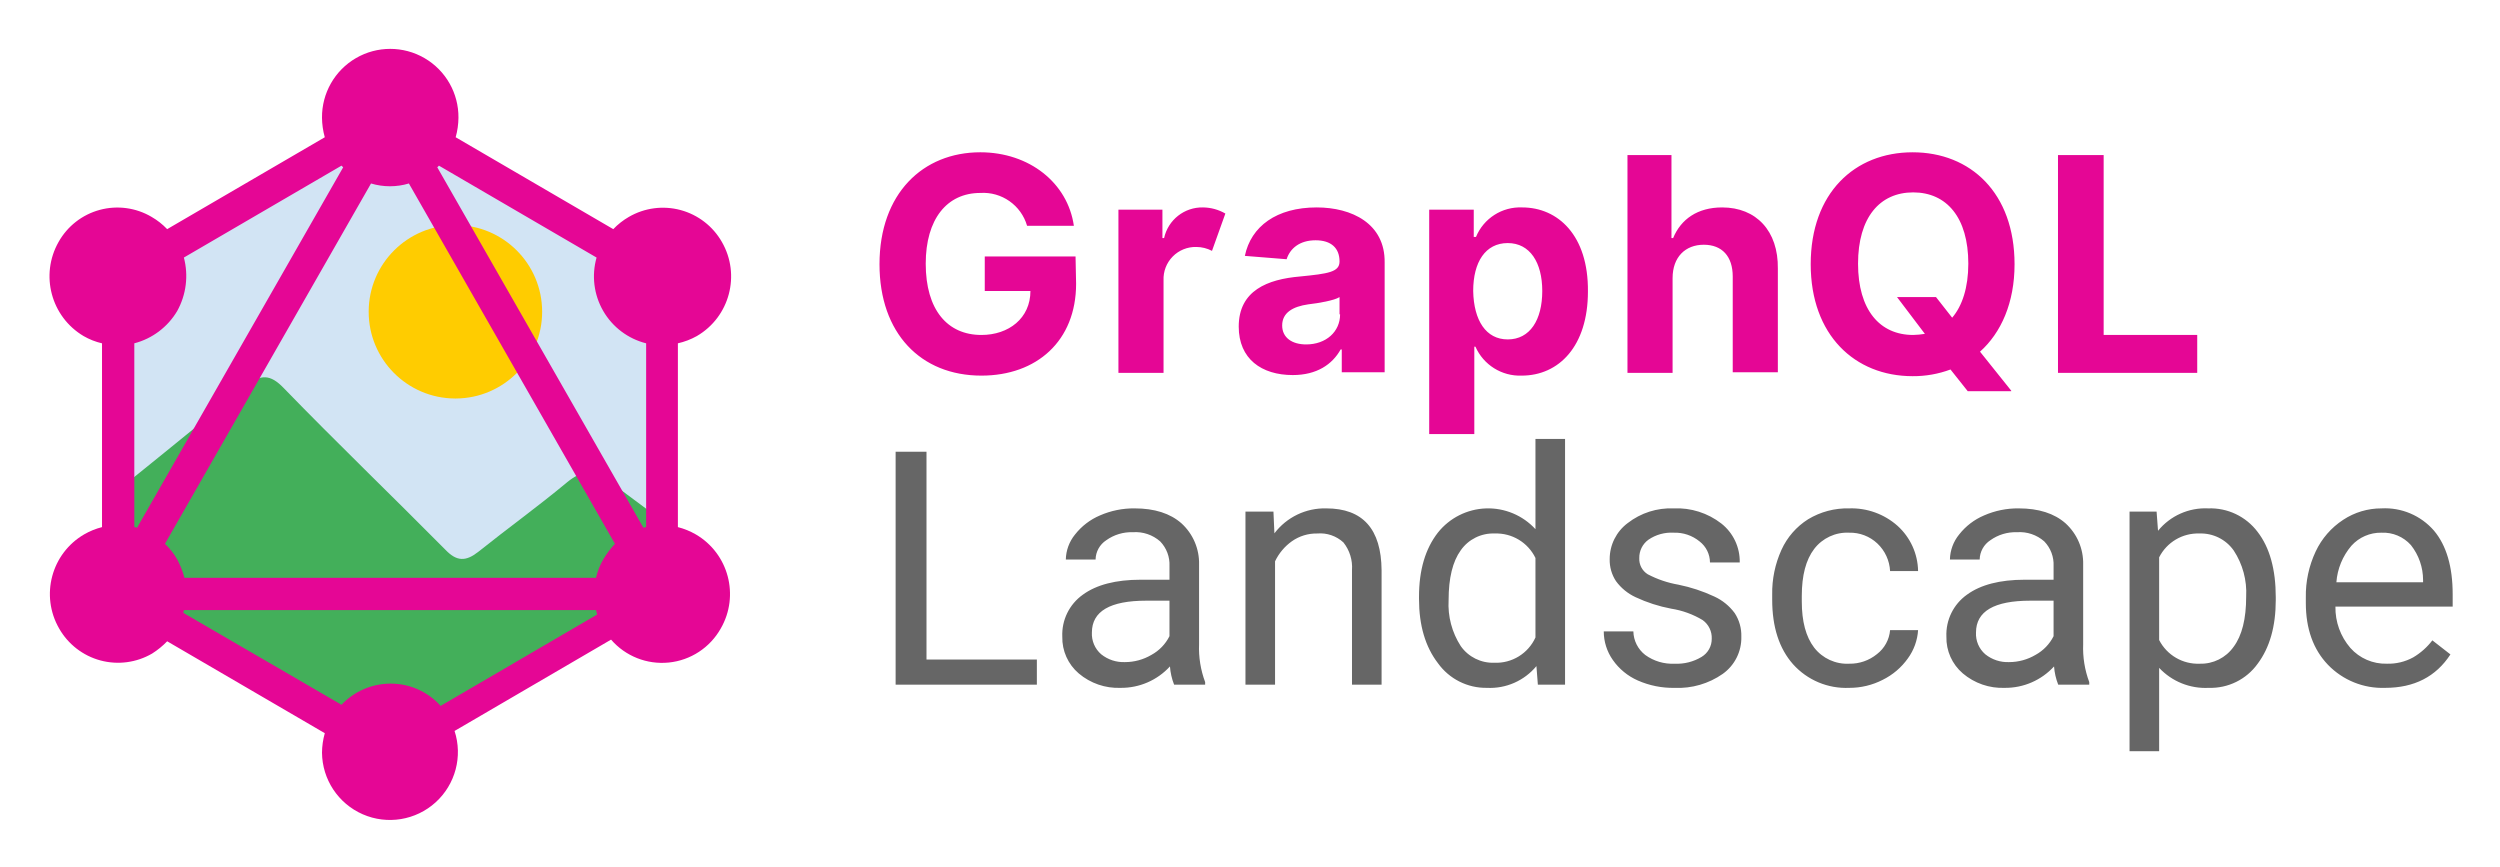
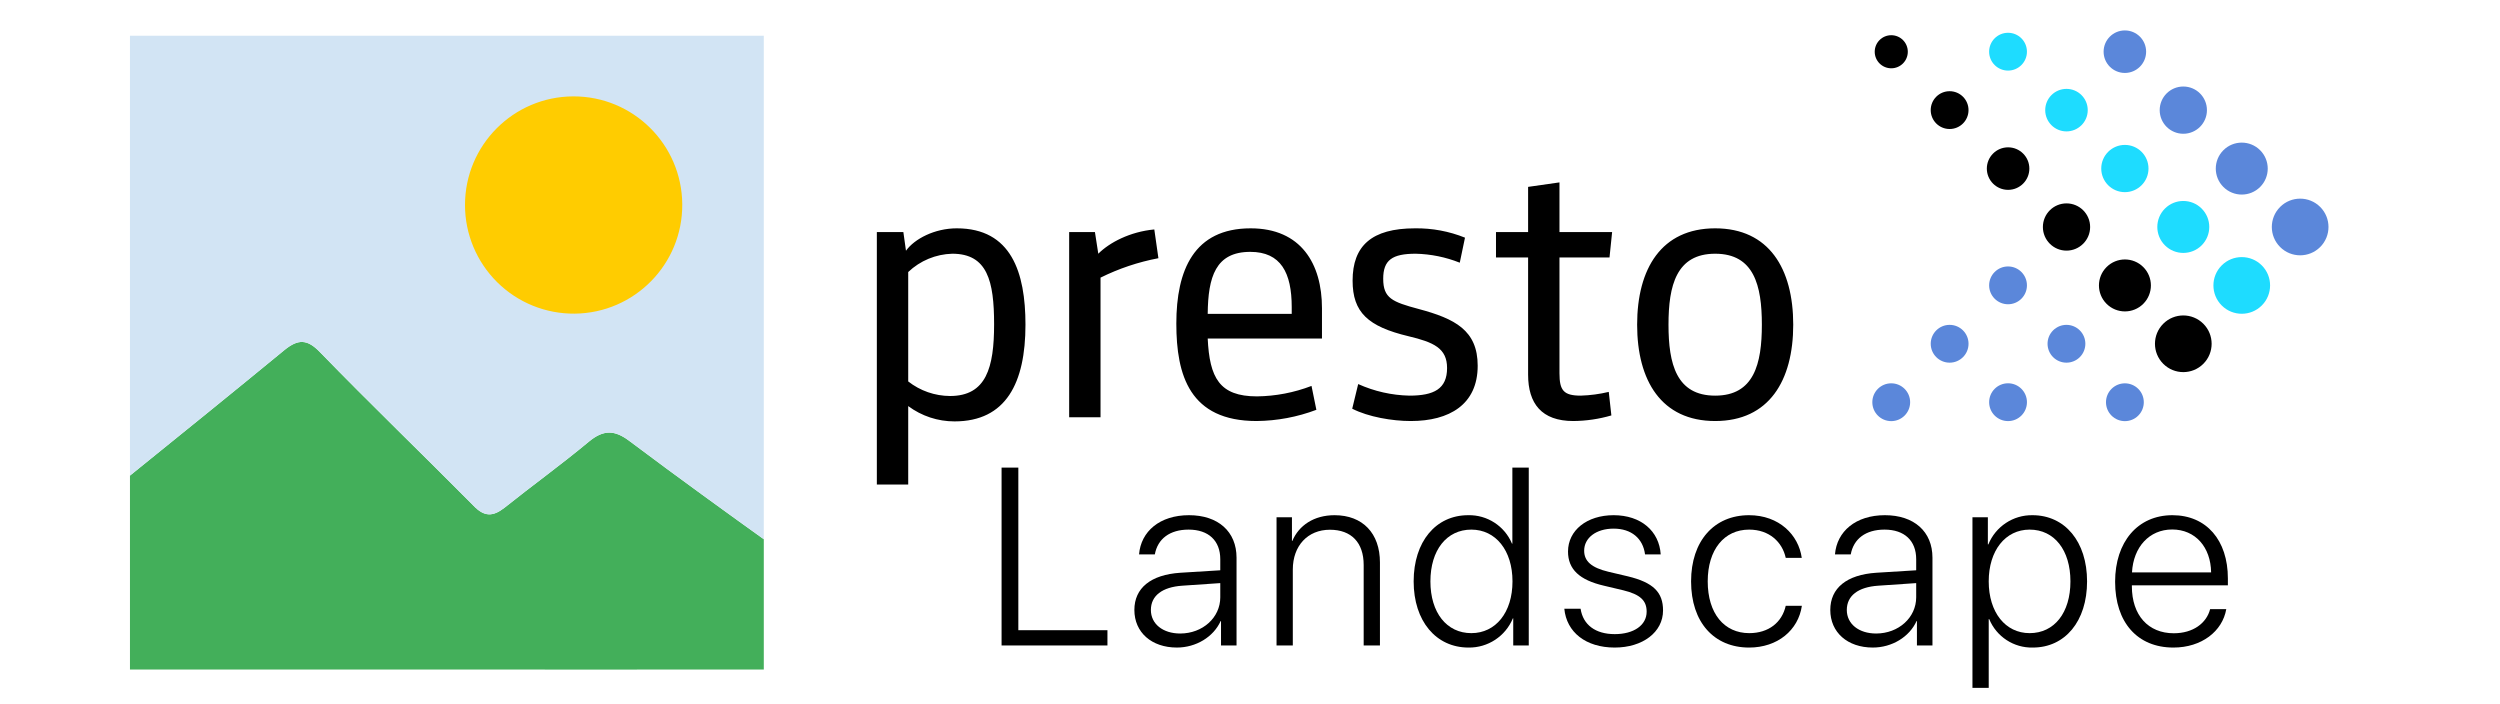
- <svg xmlns="http://www.w3.org/2000/svg" role="img" viewBox="0.23 -0.77 403.78 140.03">
+ <svg xmlns="http://www.w3.org/2000/svg" id="Layer_1" data-name="Layer 1" viewBox="0 0 726.44 204.44">
  <defs>
-     <style>.cls-1{fill:none}.cls-5{fill:#d2e4f4}.cls-7{fill:#fc0}</style>
+     <style>.cls-1{fill:none;}.cls-2{clip-path:url(#clip-path);}.cls-3{fill:#43af5a;}.cls-4{fill:#d2e4f4;}.cls-5{fill:#fc0;}.cls-6{fill:#5b87da;}.cls-7{fill:#1edcff;}</style>
    <clipPath id="clip-path">
-       <path d="M106.442 96.248L62.22 120.635 18.99 94.53l.99-50.492 44.223-24.387 43.23 26.105z" class="cls-1" />
-     </clipPath>
-     <clipPath id="clip-path-2">
-       <path d="M85.105 21.76l-53.238 5.457L9.973 76.051l31.345 42.476 52.337-5.157 22.795-48.232L85.105 21.76z" class="cls-1" />
-     </clipPath>
-     <clipPath id="clip-path-3">
-       <path d="M7.509 15.664h106.89v106.89H7.509z" class="cls-1" />
+       <rect class="cls-1" x="37.765" y="10.389" width="184.176" height="184.176" />
    </clipPath>
  </defs>
-   <g clip-path="url(#clip-path)">
-     <g clip-path="url(#clip-path-2)">
-       <g clip-path="url(#clip-path-3)">
-         <path d="M8.734 54.157V91.91c8.804-7.112 17.598-14.222 26.348-21.414 2.337-1.904 3.894-1.904 6.057.346 8.566 8.825 17.478 17.39 26.13 26.13 1.817 1.903 3.288 1.903 5.278.346 4.759-3.807 9.69-7.355 14.363-11.248 2.509-2.077 4.412-1.99 6.921-.087 8.23 6.173 16.54 12.188 24.927 18.196V14.89H8.689v23.565h-22.947v15.702H8.734zm76.272-26.23a17.287 17.287 0 0 1 17.479 17.093q.002.235-.001.47a17.52 17.52 0 0 1-35.042-.07v-.016A17.34 17.34 0 0 1 84.64 27.925q.182-.001.365.001z" class="cls-5" />
-         <ellipse cx="84.244" cy="46.161" class="cls-5" rx="24.121" ry="25.935" />
-         <path fill="#43af5a" d="M99.991 115.91h23.674V95.236c-8.386-6.008-16.697-12.022-24.926-18.195-2.51-1.903-4.413-1.99-6.922.087-4.672 3.893-9.604 7.44-14.363 11.248-1.99 1.557-3.46 1.557-5.277-.346-8.653-8.739-17.565-17.305-26.13-26.13-2.163-2.25-3.72-2.25-6.057-.346-8.75 7.192-17.544 14.302-26.349 21.414v42.578l70.676-9.637v21.585h15.674z" />
-         <path d="M73.854 63.593a14.008 14.008 0 1 0-.14 0h.14z" class="cls-7" />
-       </g>
-       <path d="M182.348 29.244A15.544 15.544 0 1 0 166.65 13.7a15.544 15.544 0 0 0 15.698 15.544z" class="cls-7" />
-     </g>
+   <path d="M321.796,187.557H291.033V135.879h4.871v47.237h25.893Z" />
+   <path d="M329.621,177.242c0-6.374,4.763-10.242,13.358-10.814l11.603-.717v-3.223c0-5.372-3.402-8.596-9.204-8.596-5.479,0-8.989,2.687-9.812,7.198h-4.584c.537-6.66,6.016-11.388,14.504-11.388,8.487,0,13.823,4.763,13.823,12.355v25.498h-4.512v-7.091h-.107c-2.077,4.62-7.163,7.699-12.713,7.699C334.635,188.165,329.621,183.761,329.621,177.242Zm24.961-3.688v-4.118l-11.03.752c-5.873.395-9.132,2.937-9.132,7.055,0,4.047,3.474,6.841,8.523,6.841C349.461,184.083,354.583,179.463,354.583,173.554Z" />
+   <path d="M370.932,150.312h4.477v6.876h.107c1.897-4.512,6.267-7.484,12.283-7.484,8.165,0,13.179,5.265,13.179,13.716v24.138H396.251V164.171c0-6.518-3.582-10.242-9.812-10.242-6.446,0-10.78,4.655-10.78,11.567v22.061h-4.727Z" />
+   <path d="M410.773,168.935c0-11.604,6.481-19.231,15.829-19.231a13.46,13.46,0,0,1,12.749,8.272h.107V135.879h4.763v51.678H439.71v-7.879h-.107A13.72,13.72,0,0,1,426.71,188.165C417.291,188.165,410.773,180.502,410.773,168.935Zm4.87,0c0,9.096,4.728,15.041,11.89,15.041,7.091,0,11.961-6.017,11.961-15.041,0-8.989-4.87-15.042-11.961-15.042C420.371,153.893,415.644,159.838,415.644,168.935Z" />
+   <path d="M468.879,149.703c7.95,0,13.251,4.619,13.681,11.388h-4.549c-.608-4.655-3.975-7.484-9.132-7.484-5.085,0-8.559,2.686-8.559,6.41,0,3.044,2.112,4.942,7.055,6.124l5.622,1.325c7.449,1.791,10.243,4.655,10.243,9.92,0,6.303-5.909,10.779-14.039,10.779-8.416,0-14.003-4.477-14.647-11.28h4.728c.716,4.691,4.333,7.377,9.92,7.377s9.275-2.614,9.275-6.518c0-3.224-1.826-5.014-6.84-6.231l-5.587-1.325c-7.091-1.647-10.422-4.763-10.422-9.92C455.628,154.107,461.107,149.703,468.879,149.703Z" />
+   <path d="M518.892,162.094c-1.003-4.584-4.764-8.201-10.637-8.201-7.27,0-12.033,5.838-12.033,15.042,0,9.347,4.799,15.041,12.069,15.041,5.622,0,9.525-3.116,10.601-7.95H523.583c-1.039,7.126-7.091,12.14-15.328,12.14-10.171,0-16.867-7.306-16.867-19.23,0-11.747,6.696-19.231,16.831-19.231,8.774,0,14.397,5.729,15.328,12.391Z" />
+   <path d="M531.838,177.242c0-6.374,4.763-10.242,13.357-10.814l11.604-.717v-3.223c0-5.372-3.402-8.596-9.204-8.596-5.479,0-8.988,2.687-9.812,7.198h-4.584c.537-6.66,6.017-11.388,14.504-11.388,8.488,0,13.824,4.763,13.824,12.355v25.498h-4.513v-7.091h-.107c-2.077,4.62-7.162,7.699-12.713,7.699C536.852,188.165,531.838,183.761,531.838,177.242Zm24.961-3.688v-4.118l-11.03.752c-5.873.395-9.132,2.937-9.132,7.055,0,4.047,3.474,6.841,8.523,6.841C551.678,184.083,556.799,179.463,556.799,173.554Z" />
+   <path d="M606.452,168.935c0,11.603-6.41,19.23-15.757,19.23a13.361,13.361,0,0,1-12.678-8.272H577.874V199.876h-4.727V150.312H577.624v7.879h.143a13.618,13.618,0,0,1,12.821-8.487C600.006,149.703,606.452,157.367,606.452,168.935Zm-4.834,0c0-9.061-4.656-15.042-11.854-15.042-7.055,0-11.89,6.089-11.89,15.042,0,8.988,4.835,15.041,11.89,15.041C596.962,183.976,601.618,178.03,601.618,168.935Z" />
+   <path d="M646.903,176.992c-1.11,6.446-7.163,11.173-15.364,11.173-10.457,0-16.938-7.306-16.938-19.123,0-11.567,6.554-19.339,16.652-19.339,9.885,0,16.115,7.27,16.115,18.371v2.006H619.471v.287c0,8.415,4.763,13.644,12.176,13.644,5.623,0,9.526-2.937,10.565-7.019Zm-27.396-10.672h22.991c-.107-7.342-4.584-12.463-11.316-12.463C624.521,153.857,619.9,158.979,619.507,166.32Z" />
+   <g class="cls-2">
+     <path class="cls-3" d="M185.078,194.543h40.423v-35.297c-14.32-10.259-28.51-20.528-42.561-31.067-4.284-3.25-7.535-3.398-11.819.148-7.978,6.648-16.399,12.705-24.524,19.206-3.398,2.659-5.909,2.659-9.012-.591-14.774-14.921-29.99-29.547-44.616-44.616-3.693-3.841-6.353-3.841-10.341-.591-14.942,12.281-29.956,24.421-44.99,36.565v56.246H158.316v36.856H185.078V194.545Z" />
+     <path class="cls-4" d="M37.638,73.836v64.461C52.672,126.153,67.687,114.014,82.628,101.733c3.989-3.25,6.648-3.25,10.341.591,14.626,15.069,29.843,29.695,44.616,44.616,3.102,3.25,5.614,3.25,9.012.591,8.125-6.5,16.546-12.558,24.524-19.206,4.284-3.546,7.535-3.398,11.819-.148,14.051,10.539,28.241,20.81,42.561,31.069V6.789H37.563V47.026H-1.62v26.811H37.638Z" />
  </g>
-   <path fill="#e50695" d="M173.943 40.648h-14.662v5.577h7.376c0 4.407-3.508 7.106-7.916 7.106-5.487 0-8.995-4.048-8.995-11.514 0-7.196 3.418-11.424 8.815-11.424a7.376 7.376 0 0 1 7.556 5.307h7.556c-.99-6.926-7.196-11.874-15.112-11.874-9.265 0-16.281 6.657-16.281 18.08 0 11.155 6.656 17.991 16.461 17.991 8.905 0 15.292-5.577 15.292-14.842l-.09-4.408zm14.303-2.968h-.27v-4.588h-7.106v26.356h7.286V44.515a5.174 5.174 0 0 1 5.307-5.397 5.485 5.485 0 0 1 2.519.63l2.158-6.027a7.353 7.353 0 0 0-3.598-.99 6.3 6.3 0 0 0-6.296 4.948zm24.647-4.948c-6.477 0-10.615 3.058-11.604 7.826l6.746.54c.54-1.71 2.07-3.06 4.678-3.06 2.519 0 3.868 1.26 3.868 3.42 0 1.708-1.8 1.978-6.387 2.428-5.217.45-9.895 2.249-9.895 8.096 0 5.217 3.688 7.825 8.726 7.825 3.868 0 6.386-1.709 7.736-4.137h.18v3.688h6.926V41.637c.09-6.297-5.307-8.905-10.974-8.905zm3.778 17.27c0 2.79-2.25 4.858-5.487 4.858-2.25 0-3.868-1.08-3.868-3.058 0-2.07 1.709-3.059 4.227-3.419 1.62-.18 4.228-.63 5.038-1.169v2.789zm29.414-17.27a7.71 7.71 0 0 0-7.466 4.767h-.36v-4.407h-7.196v36.25h7.286V55.22h.18a7.844 7.844 0 0 0 7.466 4.677c6.027 0 10.705-4.767 10.705-13.582.09-9.086-4.858-13.583-10.615-13.583zm-2.339 21.318c-3.508 0-5.487-3.058-5.577-7.825 0-4.678 1.98-7.736 5.577-7.736s5.578 3.148 5.578 7.736c0 4.677-1.98 7.825-5.578 7.825zm34.632-21.318c-3.958 0-6.656 1.889-7.916 4.947h-.27V24.276h-7.106v35.172h7.287V44.156c0-3.419 2.068-5.398 5.037-5.398s4.677 1.89 4.677 5.128v15.472h7.287V42.626c.09-6.116-3.509-9.894-8.996-9.894zm46.686 29.594l-5.038-6.297c3.419-3.058 5.578-7.915 5.578-14.122 0-11.514-7.107-18.08-16.462-18.08s-16.461 6.566-16.461 18.08c0 11.424 7.106 18.08 16.461 18.08a17.157 17.157 0 0 0 6.117-1.08l2.788 3.51h7.017zm-9.535-11.784l-2.609-3.328h-6.297l4.498 5.937a13.42 13.42 0 0 1-1.889.18c-5.397 0-8.905-4.048-8.905-11.514s3.508-11.514 8.905-11.514 8.905 4.048 8.905 11.514c0 3.868-.99 6.836-2.608 8.725zm39.579 2.789h-15.112V24.276h-7.376v35.172h22.488v-6.117zm-242.333.179a11.147 11.147 0 0 0 4.048-15.201 10.959 10.959 0 0 0-15.022-4.048 11.149 11.149 0 0 0-2.519 1.979L73.826 21.398a12.097 12.097 0 0 0 .45-3.149 11.02 11.02 0 1 0-22.039 0 12.097 12.097 0 0 0 .45 3.149L27.23 36.24a11.149 11.149 0 0 0-2.518-1.98A10.882 10.882 0 0 0 9.69 38.31a11.228 11.228 0 0 0 4.047 15.202 10.76 10.76 0 0 0 2.969 1.17v29.684a11.388 11.388 0 0 0-2.879 1.169 11.147 11.147 0 0 0-4.047 15.202 10.938 10.938 0 0 0 15.022 4.048 12.973 12.973 0 0 0 2.428-1.98l25.457 14.843a12.097 12.097 0 0 0-.45 3.148 10.975 10.975 0 1 0 21.409-3.508l25.277-14.752a10.887 10.887 0 0 0 17.72-1.799 11.147 11.147 0 0 0-4.048-15.202 11.388 11.388 0 0 0-2.878-1.17V54.68a11.354 11.354 0 0 0 3.058-1.17zM22.373 84.455c-.18 0-.27-.09-.45-.09V54.68a11.396 11.396 0 0 0 6.926-5.217 11.675 11.675 0 0 0 1.08-8.636l25.457-14.842.27.27zm49.024 28.785a10.814 10.814 0 0 0-8.096-3.598 10.926 10.926 0 0 0-7.915 3.418L29.839 98.217c0-.18.09-.27.09-.45h66.565c.09.27.09.45.18.72zm26.266-23.657a10.76 10.76 0 0 0-1.17 2.968H30.02a13.554 13.554 0 0 0-1.17-2.968 10.637 10.637 0 0 0-1.979-2.519l33.283-58.2a10.624 10.624 0 0 0 6.117 0l33.282 58.2a14.15 14.15 0 0 0-1.889 2.519zm6.927-5.217c-.18 0-.27.09-.45.09l-33.283-58.2.27-.27 25.457 14.842a11.142 11.142 0 0 0 8.006 13.853z" />
-   <path fill="#666" d="M149.87 72.194h-4.986v37.617h22.812v-4.056H149.87V72.194zm44.024 18.214a8.715 8.715 0 0 0-2.842-6.653q-2.739-2.415-7.57-2.415a13.56 13.56 0 0 0-5.594 1.136 10.143 10.143 0 0 0-4.03 3.087 6.595 6.595 0 0 0-1.485 4.044h4.805a3.807 3.807 0 0 1 1.731-3.126 6.97 6.97 0 0 1 4.288-1.292 6.021 6.021 0 0 1 4.418 1.486 5.37 5.37 0 0 1 1.5 3.991v2.196h-4.652q-6.02 0-9.339 2.416a7.902 7.902 0 0 0-3.32 6.782 7.564 7.564 0 0 0 2.648 5.93 9.866 9.866 0 0 0 6.782 2.337 10.662 10.662 0 0 0 7.957-3.462 10.024 10.024 0 0 0 .672 2.946h5.012v-.415a15.726 15.726 0 0 1-.982-6.123zm-4.78 11.574a7.034 7.034 0 0 1-2.919 3.022 8.401 8.401 0 0 1-4.263 1.164 5.756 5.756 0 0 1-3.85-1.267 4.35 4.35 0 0 1-1.498-3.513q0-5.14 8.784-5.141h3.746zm25.319-20.642a10.185 10.185 0 0 0-8.371 4.03l-.155-3.513h-4.52v27.954h4.779V89.89a8.42 8.42 0 0 1 2.738-3.255 6.899 6.899 0 0 1 4.082-1.24 5.54 5.54 0 0 1 4.225 1.447 6.436 6.436 0 0 1 1.382 4.47v18.498h4.78V91.338q-.078-9.998-8.94-9.998zm33.793 3.358a10.373 10.373 0 0 0-15.76.556q-3.049 3.914-3.049 10.347v.361q0 6.408 3.062 10.386a9.546 9.546 0 0 0 7.918 3.979 9.733 9.733 0 0 0 7.984-3.514l.232 2.997h4.392V70.127h-4.78zm0 17.49a6.97 6.97 0 0 1-6.64 4.083 6.346 6.346 0 0 1-5.426-2.687 12.4 12.4 0 0 1-1.963-7.44q0-5.322 1.963-8.036a6.376 6.376 0 0 1 5.477-2.712 7.027 7.027 0 0 1 6.588 3.953zm28.884-6.613a25.798 25.798 0 0 0-5.8-1.912 16.813 16.813 0 0 1-4.948-1.679 2.898 2.898 0 0 1-1.369-2.61 3.578 3.578 0 0 1 1.472-2.97 6.538 6.538 0 0 1 4.083-1.137 6.245 6.245 0 0 1 4.198 1.421 4.315 4.315 0 0 1 1.666 3.384h4.806a7.796 7.796 0 0 0-2.958-6.278 11.685 11.685 0 0 0-7.713-2.454 11.347 11.347 0 0 0-7.427 2.377 7.251 7.251 0 0 0-2.907 5.813 6.178 6.178 0 0 0 1.021 3.565 8.194 8.194 0 0 0 3.152 2.583 24.071 24.071 0 0 0 5.761 1.86 14.058 14.058 0 0 1 5.09 1.848 3.52 3.52 0 0 1 1.459 3.01 3.374 3.374 0 0 1-1.64 2.932 7.705 7.705 0 0 1-4.353 1.098 7.468 7.468 0 0 1-4.742-1.408 4.947 4.947 0 0 1-1.924-3.81h-4.78a8 8 0 0 0 1.46 4.61 9.659 9.659 0 0 0 4.043 3.32 14.08 14.08 0 0 0 5.942 1.19 12.574 12.574 0 0 0 7.777-2.261 7.154 7.154 0 0 0 2.997-6.007 6.577 6.577 0 0 0-1.072-3.81 8.462 8.462 0 0 0-3.295-2.675zm16.133-7.686a6.69 6.69 0 0 1 5.646-2.622 6.39 6.39 0 0 1 4.56 1.744 6.589 6.589 0 0 1 2.053 4.456h4.522a10.067 10.067 0 0 0-3.32-7.311 11.21 11.21 0 0 0-7.815-2.816 12.219 12.219 0 0 0-6.627 1.757 11.41 11.41 0 0 0-4.302 4.934 16.828 16.828 0 0 0-1.499 7.26v.8q0 6.614 3.372 10.426a11.512 11.512 0 0 0 9.082 3.81 11.745 11.745 0 0 0 5.386-1.292 10.894 10.894 0 0 0 4.069-3.461 8.671 8.671 0 0 0 1.654-4.573h-4.522a5.455 5.455 0 0 1-2.118 3.875 6.885 6.885 0 0 1-4.47 1.55 6.722 6.722 0 0 1-5.684-2.61q-1.99-2.608-1.989-7.44v-.905q0-4.96 2.002-7.582zm43.443 2.52a8.716 8.716 0 0 0-2.842-6.654q-2.739-2.415-7.57-2.415a13.56 13.56 0 0 0-5.593 1.136 10.14 10.14 0 0 0-4.03 3.087 6.596 6.596 0 0 0-1.486 4.044h4.805a3.807 3.807 0 0 1 1.732-3.126 6.97 6.97 0 0 1 4.288-1.292 6.021 6.021 0 0 1 4.418 1.486 5.37 5.37 0 0 1 1.499 3.99v2.197h-4.65q-6.02 0-9.34 2.416a7.904 7.904 0 0 0-3.32 6.782 7.564 7.564 0 0 0 2.648 5.93 9.864 9.864 0 0 0 6.781 2.337 10.663 10.663 0 0 0 7.958-3.462 9.992 9.992 0 0 0 .672 2.945h5.012v-.414a15.714 15.714 0 0 1-.982-6.123zm-4.779 11.573a7.037 7.037 0 0 1-2.92 3.022 8.401 8.401 0 0 1-4.263 1.164 5.756 5.756 0 0 1-3.85-1.267 4.35 4.35 0 0 1-1.497-3.513q0-5.14 8.783-5.141h3.747zM356.89 81.34a9.847 9.847 0 0 0-8.113 3.617l-.232-3.1h-4.367v38.7h4.78v-13.459a10.247 10.247 0 0 0 8.01 3.229 9.358 9.358 0 0 0 7.905-3.901q2.918-3.901 2.92-10.282v-.44q0-6.768-2.933-10.567a9.534 9.534 0 0 0-7.97-3.797zm4.094 22.36a6.46 6.46 0 0 1-5.464 2.726 7.04 7.04 0 0 1-6.562-3.824V89.245a7.027 7.027 0 0 1 6.51-3.85 6.492 6.492 0 0 1 5.53 2.74 12.352 12.352 0 0 1 2.015 7.466q0 5.374-2.029 8.1zm23.885-22.36a11.172 11.172 0 0 0-6.187 1.847 12.39 12.39 0 0 0-4.444 5.116 16.776 16.776 0 0 0-1.589 7.427v.879q0 6.252 3.566 9.985a12.21 12.21 0 0 0 9.249 3.733q7.027 0 10.54-5.4l-2.919-2.273a10.77 10.77 0 0 1-3.074 2.739 8.325 8.325 0 0 1-4.289 1.033 7.593 7.593 0 0 1-5.878-2.545 9.936 9.936 0 0 1-2.415-6.678h18.937v-1.99q0-6.69-3.023-10.282a10.469 10.469 0 0 0-8.474-3.591zm6.717 11.936h-14.002a10.232 10.232 0 0 1 2.429-5.904 6.376 6.376 0 0 1 4.856-2.105 6.003 6.003 0 0 1 4.754 2.002 9.105 9.105 0 0 1 1.963 5.645z" />
+   <path class="cls-5" d="M166.995,91.136a31.565,31.565,0,1,0-31.877-31.564A31.565,31.565,0,0,0,166.995,91.136Z" />
+   <path d="M277.361,122.448a22.483,22.483,0,0,1-13.455-4.449v22.787h-9.116V67.432h7.704l.76,5.426c2.496-3.474,8.356-6.511,14.759-6.511,15.841,0,19.964,12.806,19.964,27.997C297.977,111.271,292.335,122.448,277.361,122.448Zm-13.455-11.611a19.862,19.862,0,0,0,12.152,4.231c10.525,0,12.804-8.245,12.804-20.832,0-12.588-1.952-20.511-12.152-20.511a19.308,19.308,0,0,0-12.804,5.318Zm72.7-35.808a65.116,65.116,0,0,0-16.819,5.643v40.581h-9.114v-53.82h7.488l.975,6.293c3.256-3.254,9.225-6.401,16.278-7.053Zm14.323,23.33c.544,11.393,3.364,16.819,14.324,16.819a45.775,45.775,0,0,0,15.842-3.038l1.411,6.942A50.481,50.481,0,0,1,365.144,122.34c-19.424,0-23.331-13.24-23.331-28.322,0-15.515,5.099-27.67,21.595-27.67,14.648,0,20.725,10.309,20.725,23.223v8.789H350.929Zm0-7.16h24.415V89.244c0-9.984-3.146-16.059-12.045-16.059C353.209,73.185,351.038,80.455,350.929,91.199Zm59.029,31.143c-5.426,0-12.371-1.195-17.037-3.583l1.736-7.16a38.198,38.198,0,0,0,14.867,3.364c7.16,0,10.96-1.955,10.96-8.03,0-5.754-3.907-7.488-11.177-9.225-11.827-2.82-16.275-6.945-16.275-16.167,0-10.093,5.534-15.193,18.12-15.193a37.415,37.415,0,0,1,14.54,2.711l-1.519,7.273a36.808,36.808,0,0,0-12.804-2.606c-6.837,0-9.441,1.844-9.441,7.272,0,5.642,2.604,6.728,10.308,8.788C422.76,92.607,429.38,95.97,429.38,106.281,429.38,117.563,421.132,122.341,409.957,122.341Zm58.27-1.63a40.452,40.452,0,0,1-11.067,1.628c-9.224,0-13.13-5.102-13.13-13.458V74.813h-9.332V67.432H444.031V54.302l9.114-1.302V67.432h15.299l-.759,7.381H453.145v33.639c0,4.99,1.193,6.511,6.185,6.511a40.049,40.049,0,0,0,8.138-1.088l.759,6.837ZM498.391,122.341c-15.626,0-22.68-11.719-22.68-27.997,0-16.277,7.054-27.997,22.68-27.997,15.625,0,22.679,11.719,22.679,27.997C521.07,110.621,514.016,122.341,498.391,122.341Zm0-48.615c-11.285,0-13.566,9.222-13.566,20.619,0,11.393,2.28,20.619,13.566,20.619,11.284,0,13.564-9.225,13.564-20.619C511.955,82.948,509.675,73.726,498.391,73.726Z" />
+   <circle class="cls-6" cx="617.436" cy="15.019" r="6.178" />
+   <circle class="cls-6" cx="634.419" cy="32.004" r="6.864" />
+   <circle class="cls-6" cx="651.402" cy="48.99" r="7.549" transform="translate(156.1501 474.9593) rotate(-45)" />
+   <circle class="cls-6" cx="668.369" cy="65.956" r="8.234" transform="translate(149.1231 491.926) rotate(-45)" />
+   <circle class="cls-7" cx="583.486" cy="15.019" r="5.493" />
+   <circle class="cls-7" cx="600.469" cy="32.004" r="6.178" />
+   <circle class="cls-7" cx="617.437" cy="48.971" r="6.864" />
+   <circle class="cls-7" cx="634.413" cy="65.946" r="7.549" transform="translate(139.1845 467.9128) rotate(-45)" />
+   <circle class="cls-7" cx="651.4" cy="82.94" r="8.234" transform="translate(132.1431 484.9018) rotate(-45)" />
+   <circle cx="549.555" cy="15.039" r="4.807" />
+   <circle cx="566.512" cy="31.994" r="5.493" />
+   <circle cx="583.504" cy="48.989" r="6.178" />
+   <circle cx="600.478" cy="65.963" r="6.864" />
+   <circle cx="617.452" cy="82.942" r="7.549" transform="translate(122.1989 460.8975) rotate(-45)" />
+   <circle cx="634.414" cy="99.895" r="8.234" transform="translate(115.1791 477.857) rotate(-45)" />
+   <circle class="cls-6" cx="583.489" cy="82.916" r="5.493" />
+   <circle class="cls-6" cx="566.516" cy="99.89" r="5.493" />
+   <circle class="cls-6" cx="549.547" cy="116.876" r="5.493" />
+   <circle class="cls-6" cx="583.49" cy="116.867" r="5.493" />
+   <circle class="cls-6" cx="617.443" cy="116.88" r="5.493" transform="translate(98.19867 470.8316) rotate(-45)" />
+   <circle class="cls-6" cx="600.462" cy="99.889" r="5.493" transform="translate(105.2392 453.8479) rotate(-45)" />
</svg>
